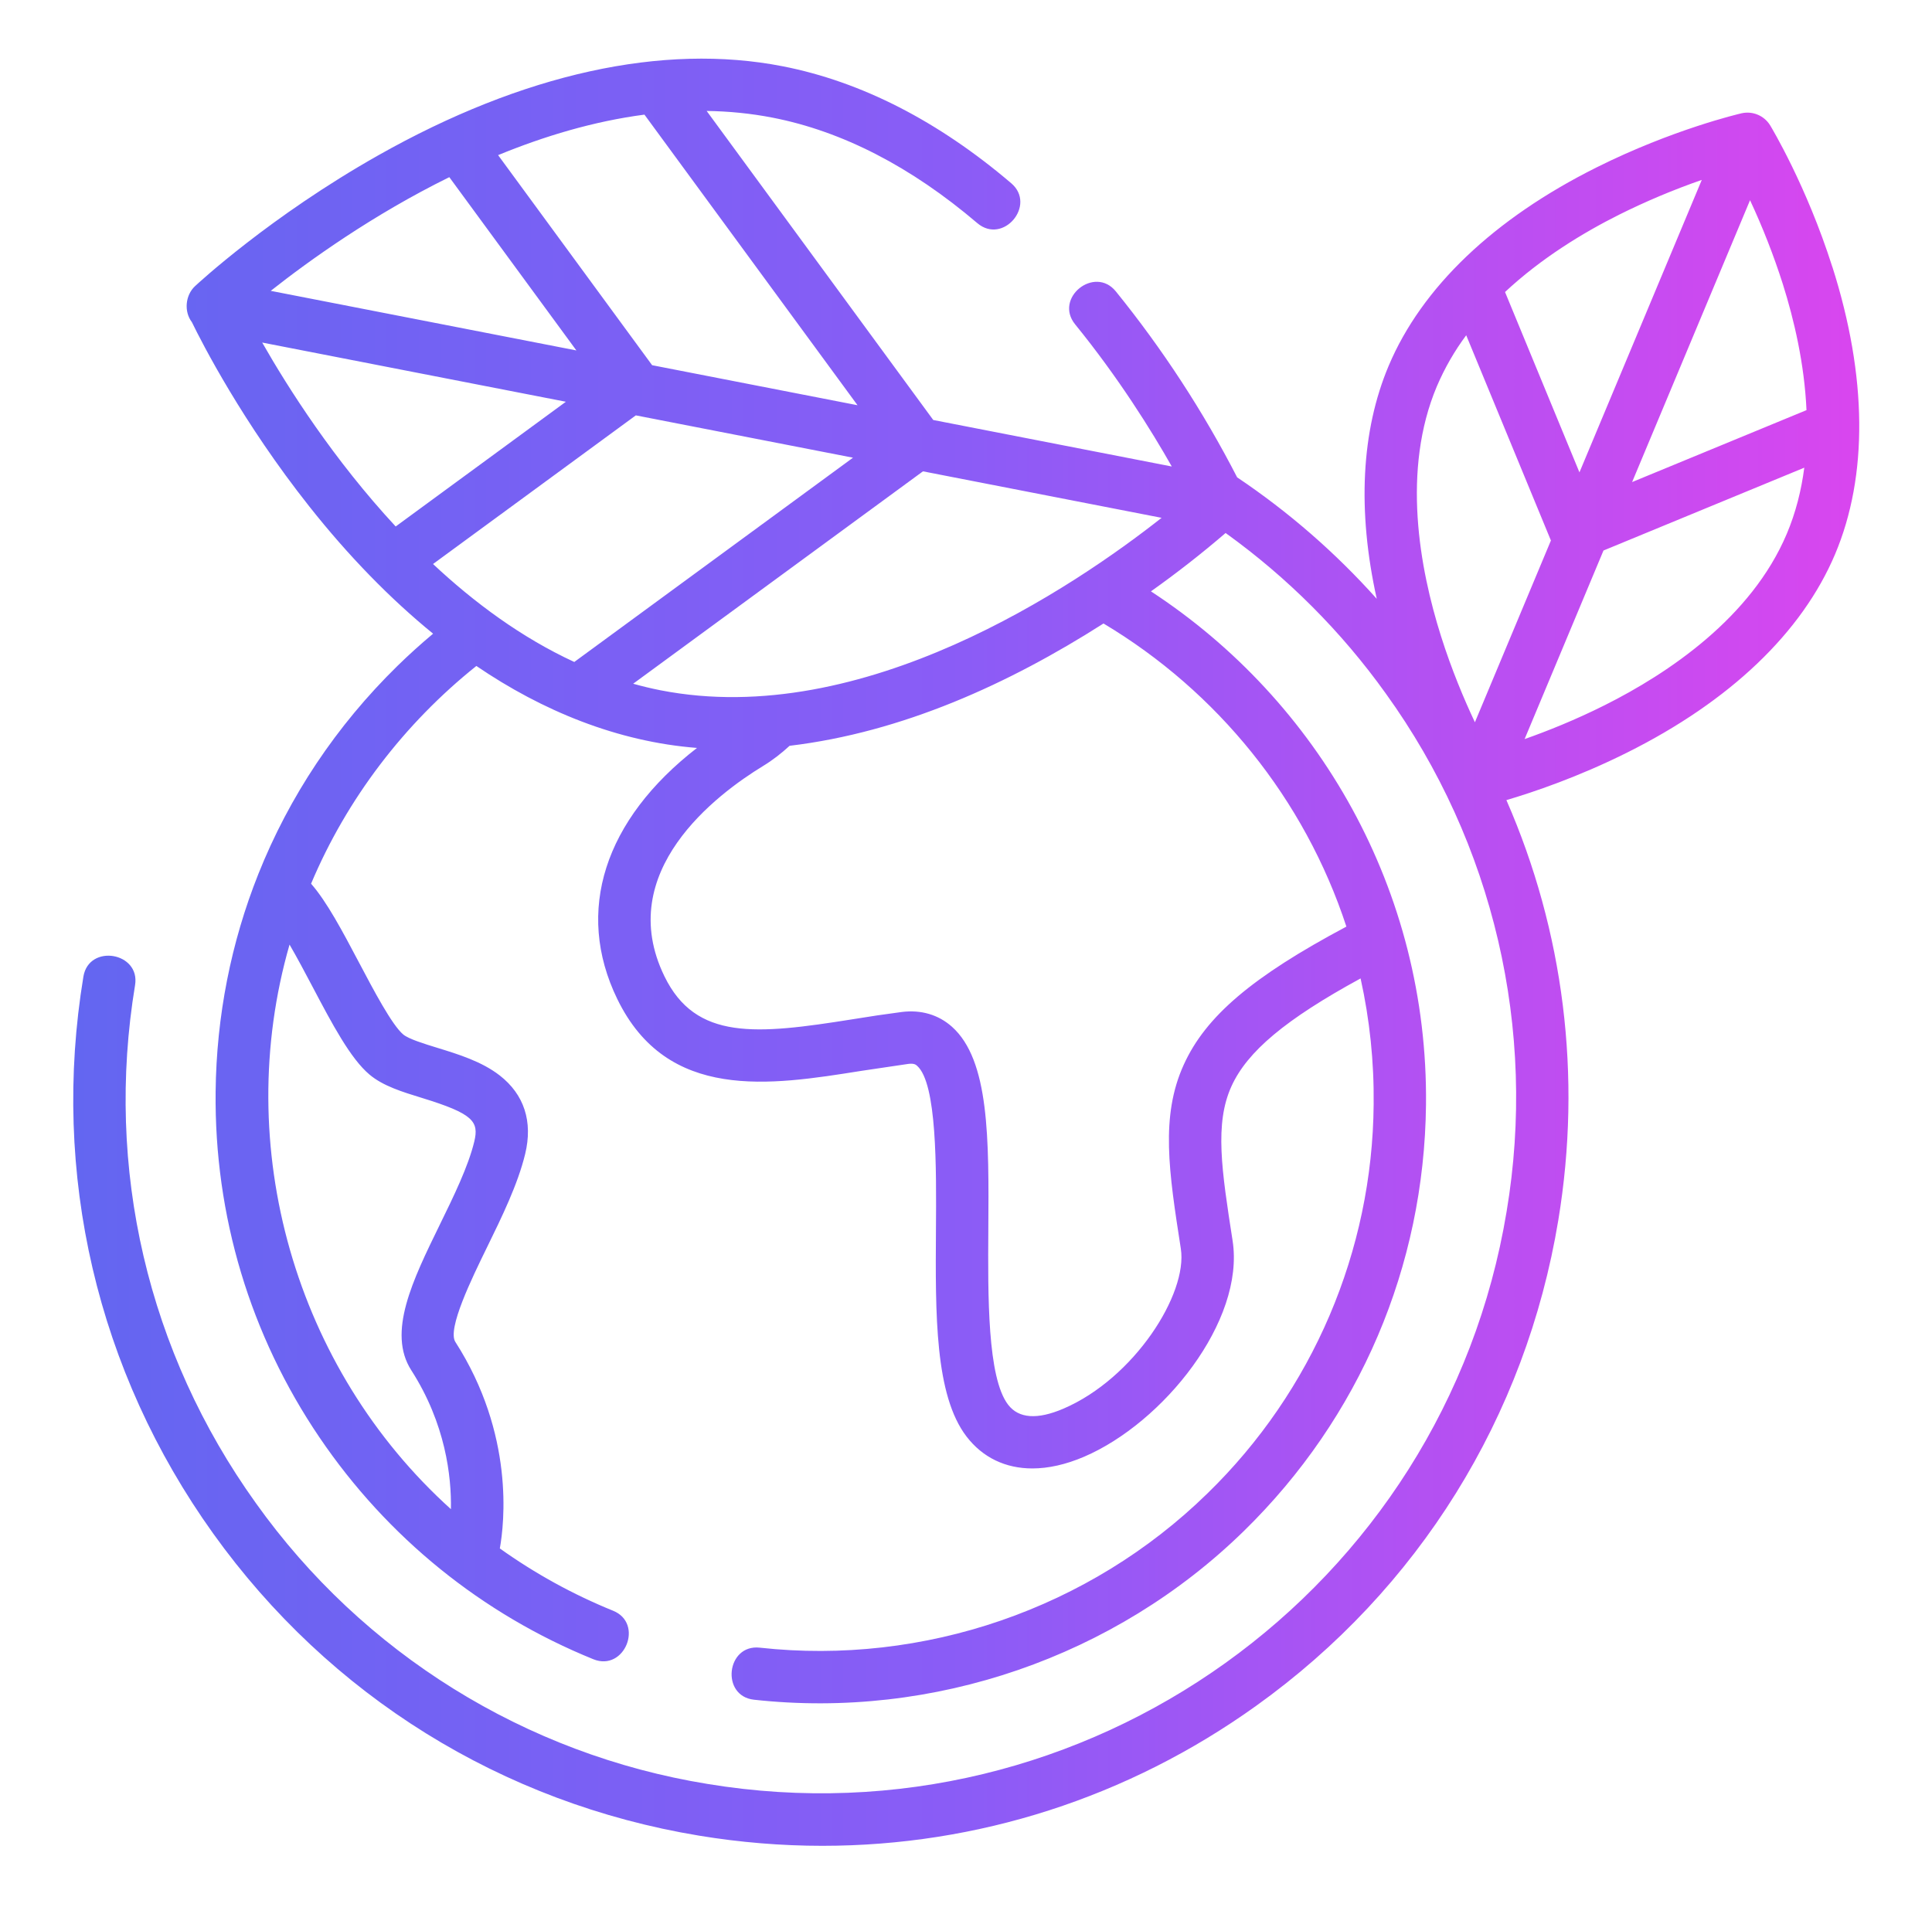
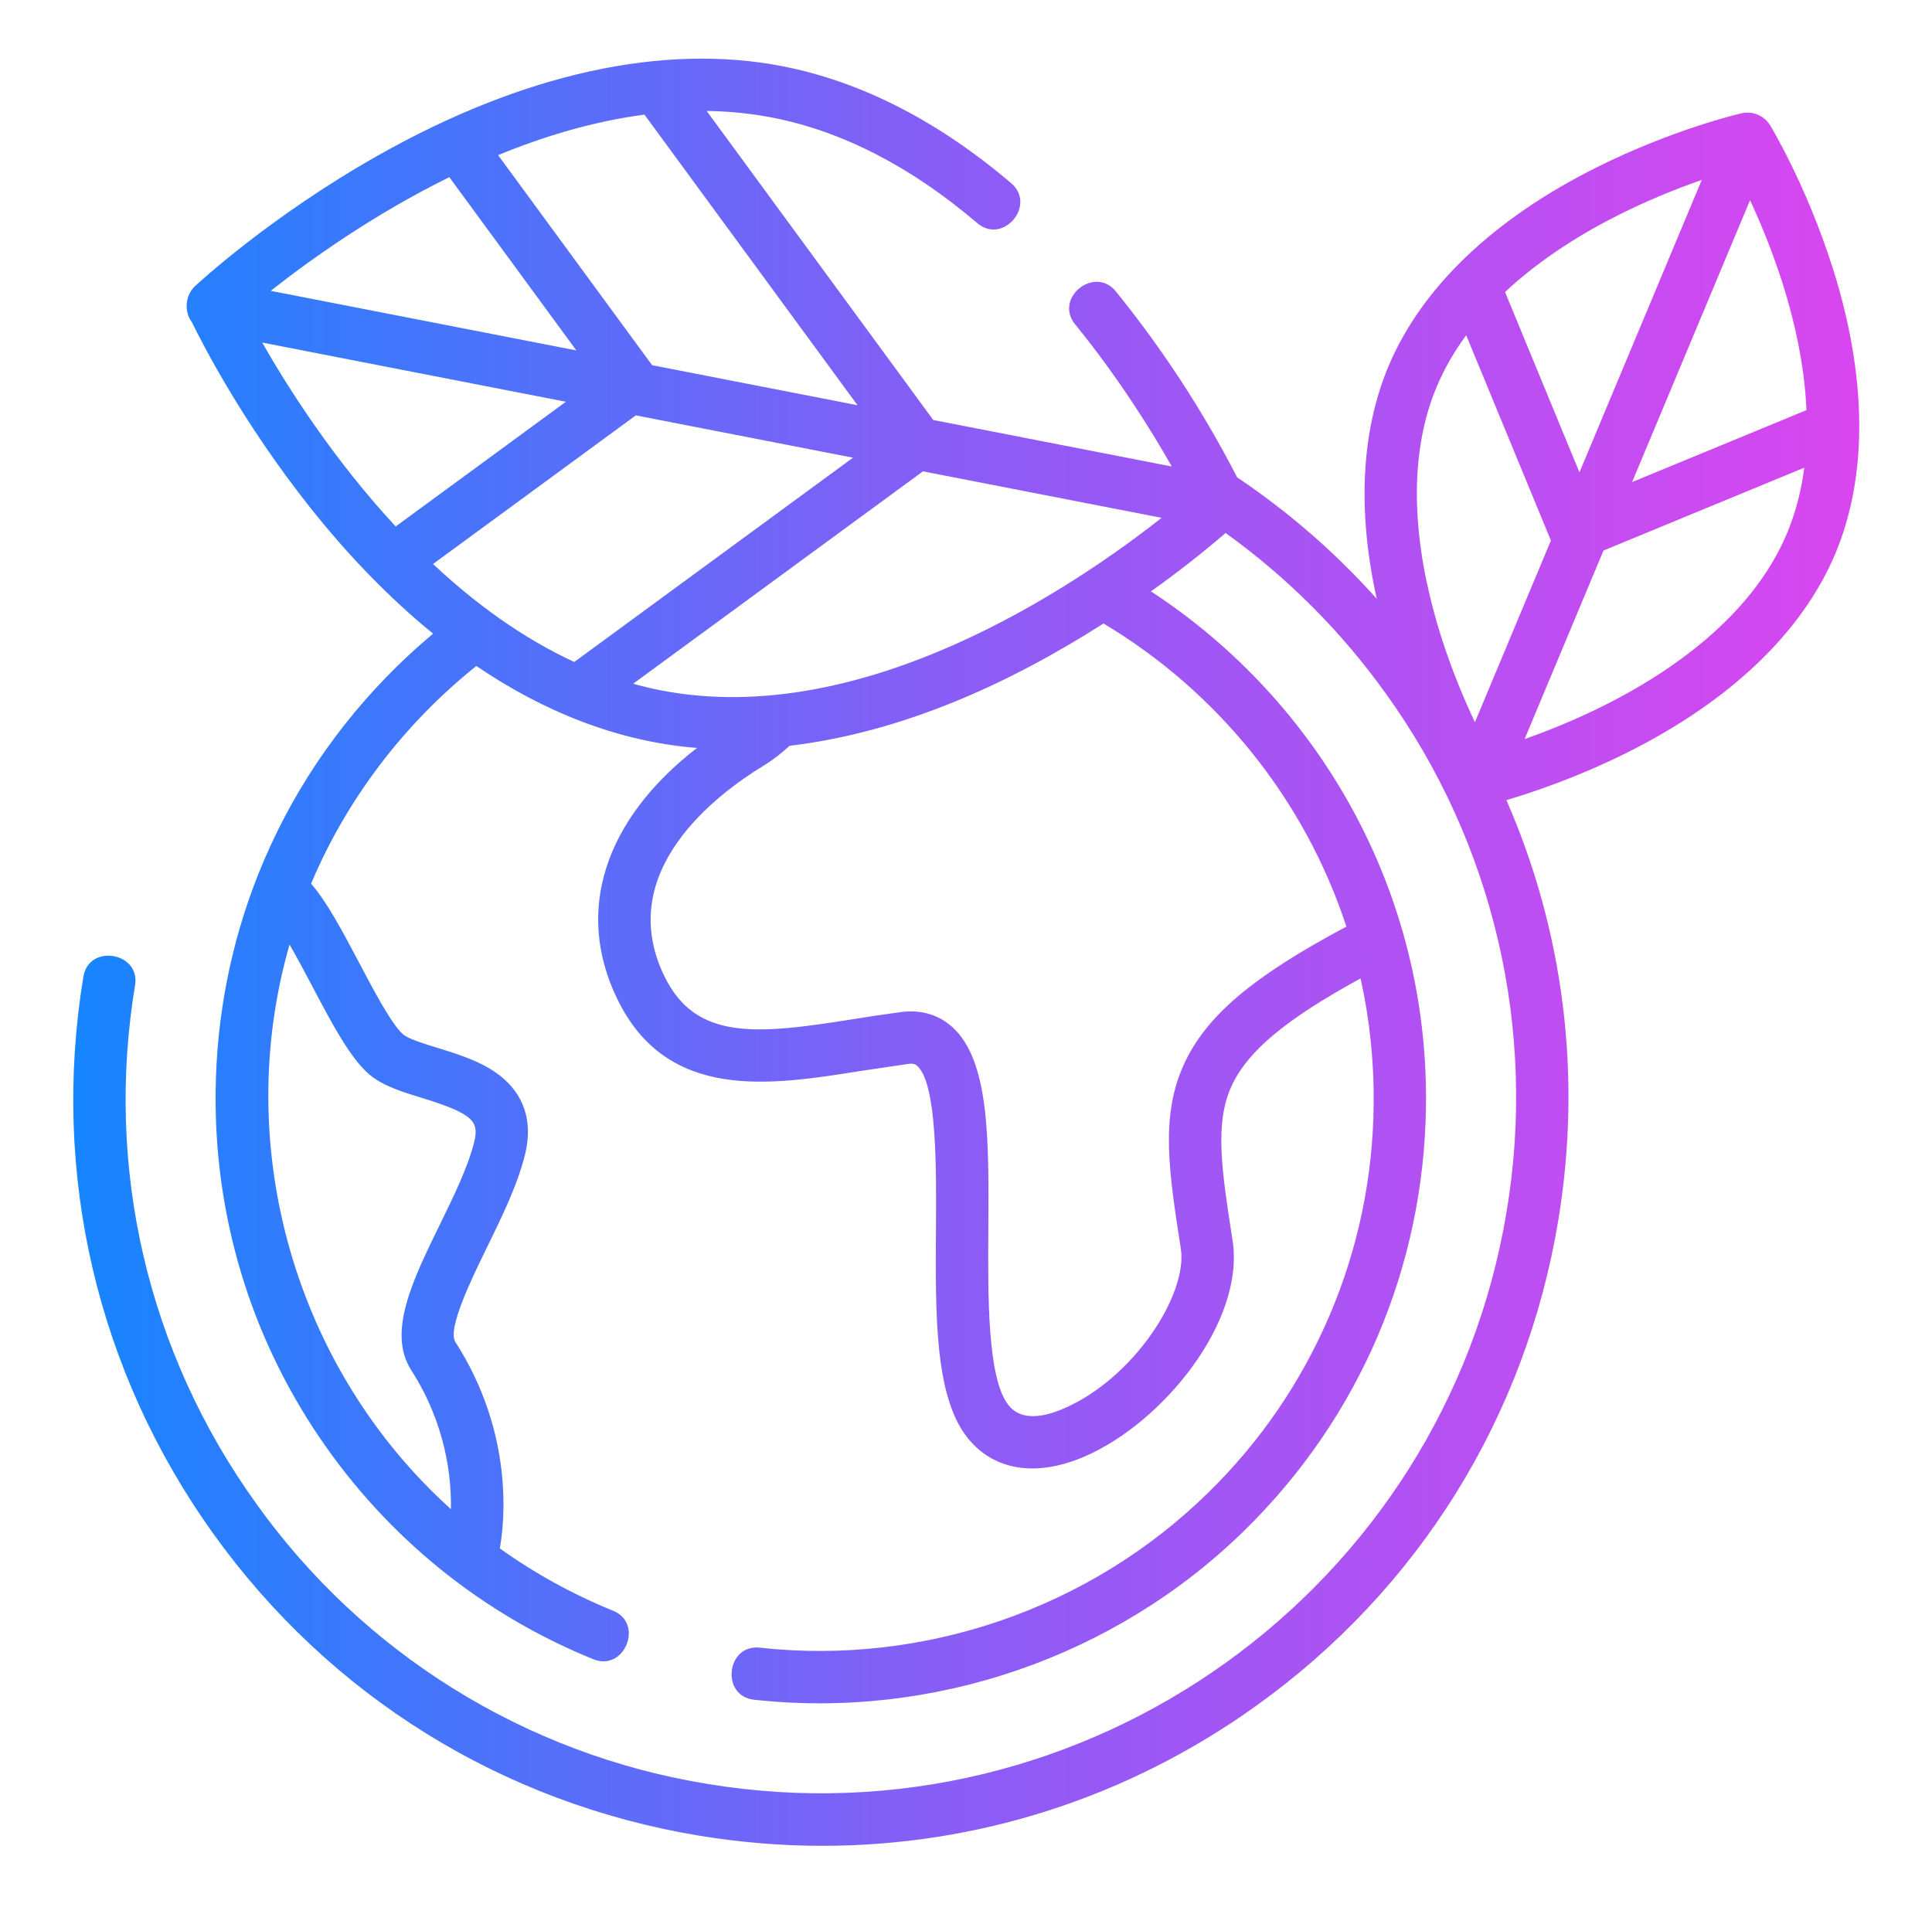
<svg xmlns="http://www.w3.org/2000/svg" width="76" height="75" fill="none">
  <path d="M72.08 10.502c-1.016-3.195-2.393-5.482-2.451-5.578a1.05 1.05 0 0 0-1.112-.469c-.109.025-2.709.632-5.708 2.129-4.049 2.021-6.877 4.72-8.18 7.802-1.084 2.567-1.24 5.706-.471 9.173a29.21 29.21 0 0 0-5.492-4.779 42.55 42.55 0 0 0-4.773-7.317c-.836-1.027-2.443.262-1.599 1.299 1.709 2.102 2.996 4.17 3.801 5.591l-9.383-1.829-8.914-12.159c.866.012 1.734.096 2.599.265 2.74.536 5.447 1.932 8.046 4.147 1.018.868 2.341-.712 1.336-1.568-2.872-2.447-5.895-3.995-8.987-4.601-4.719-.924-10.224.289-15.919 3.507-4.245 2.399-7.084 5.034-7.203 5.145-.38.355-.44.999-.122 1.414.416.854 1.994 3.935 4.62 7.252 1.548 1.956 3.181 3.629 4.869 5.005-.48.402-.947.823-1.399 1.265-2.414 2.361-4.261 5.145-5.475 8.19-1.072 2.69-1.649 5.584-1.681 8.566-.053 4.877 1.36 9.581 4.088 13.604 2.665 3.929 6.39 6.946 10.772 8.724 1.227.497 2.002-1.411.775-1.909a21.75 21.75 0 0 1-4.455-2.451c.176-.976.584-4.488-1.749-8.124-.327-.509.65-2.506 1.233-3.699.602-1.23 1.223-2.501 1.513-3.698.308-1.272-.039-2.339-1.002-3.088-.707-.55-1.633-.834-2.449-1.085-.53-.163-1.131-.348-1.345-.526-.442-.37-1.164-1.739-1.744-2.838-.644-1.219-1.257-2.38-1.882-3.094 1.408-3.344 3.67-6.303 6.502-8.567 2.587 1.762 5.54 2.979 8.679 3.225-3.64 2.82-4.818 6.422-3.134 9.882 1.965 4.04 6.011 3.395 9.58 2.826l1.868-.277c.23-.029.299.034.345.075.782.695.758 4.015.741 6.44-.023 3.354-.044 6.522 1.205 8.148.637.829 1.535 1.253 2.587 1.253.63 0 1.315-.152 2.034-.46 3.107-1.33 6.336-5.334 5.843-8.502-.43-2.77-.715-4.6-.044-6.075.621-1.365 2.122-2.629 5.079-4.242a21.75 21.75 0 0 1 .514 4.954 21.6 21.6 0 0 1-6.537 15.306c-4.64 4.54-11.162 6.781-17.614 6.07-1.314-.142-1.541 1.903-.225 2.048 7.062.778 14.202-1.677 19.279-6.645 4.546-4.447 7.087-10.398 7.156-16.757.092-8.432-4.234-15.901-10.82-20.204a40.2 40.2 0 0 0 2.937-2.296 27.41 27.41 0 0 1 6.303 6.317 27.16 27.16 0 0 1 4.751 20.379c-2.457 14.874-16.556 24.978-31.432 22.52a27.16 27.16 0 0 1-17.77-11.051C5.81 53.201 4.123 45.963 5.313 38.758c.214-1.296-1.817-1.637-2.032-.336-1.28 7.748.535 15.531 5.108 21.915S19.75 70.94 27.499 72.22c1.62.267 3.243.4 4.854.4 6.09 0 12.014-1.891 17.062-5.508 6.385-4.574 10.605-11.36 11.885-19.108.938-5.678.212-11.374-2.042-16.525 1.04-.307 2.811-.902 4.75-1.871 4.048-2.021 6.876-4.72 8.179-7.803s1.267-6.992-.105-11.303zM12.296 38.825c.766 1.453 1.491 2.826 2.244 3.456.533.446 1.276.674 2.062.916 2.013.619 2.247.923 2.054 1.719-.237.979-.808 2.148-1.361 3.278-1.064 2.177-2.068 4.231-1.116 5.716 1.35 2.105 1.582 4.177 1.559 5.465-6.135-5.532-8.633-14.27-6.348-22.212.303.519.621 1.123.906 1.662zm49.835-20.242l-2.927-7.094c1.424-1.332 3.077-2.335 4.485-3.041a27.5 27.5 0 0 1 3.255-1.37l-4.812 11.505zm6.711-10.706a27.64 27.64 0 0 1 1.288 3.293c.444 1.406.852 3.148.933 4.966l-6.86 2.83 4.639-11.089zm-12.315 7.312a9.81 9.81 0 0 1 1.15-1.999l3.332 8.075-2.99 7.151c-.42-.891-.915-2.062-1.335-3.392-.842-2.663-1.553-6.531-.158-9.834zm6.599 12.555c-1.154.579-2.255 1.018-3.152 1.334l3.103-7.419 7.899-3.259c-.115.885-.333 1.762-.689 2.603-1.395 3.302-4.665 5.489-7.161 6.741zm-37.142-.586a13.84 13.84 0 0 1-1.077-.258l11.4-8.356 9.387 1.829c-3.419 2.694-11.741 8.346-19.71 6.785zm-10.419-6.445c-2.438-2.628-4.225-5.437-5.251-7.236l11.946 2.329-6.694 4.907zm2.11-13.743l4.998 6.817-12.023-2.344c1.514-1.195 4.012-2.989 7.025-4.473zm7.978 7.398l-6.059-8.265c1.814-.745 3.761-1.332 5.757-1.593l8.382 11.433-8.08-1.575zm-.641 1.974l8.543 1.665-10.964 8.037c-2.068-.955-3.928-2.328-5.557-3.854l7.978-5.848zm27.95 20.114c-3.713 1.978-5.532 3.532-6.394 5.428-.927 2.035-.587 4.22-.117 7.244.278 1.783-1.842 5.103-4.618 6.293-1.027.44-1.759.388-2.176-.155-.818-1.065-.796-4.289-.779-6.879.024-3.583.046-6.678-1.432-7.993-.532-.473-1.212-.673-1.968-.58a57.54 57.54 0 0 0-1.939.287c-3.786.603-6.169.845-7.403-1.693-2-4.11 2.048-7.154 3.882-8.272.373-.227.72-.496 1.042-.794 4.431-.53 8.618-2.431 12.349-4.812 4.474 2.673 7.908 6.903 9.555 11.927z" fill="url(#A)" />
  <defs>
    <linearGradient id="A" x1="2.88" y1="37.632" x2="73.137" y2="37.632" gradientUnits="userSpaceOnUse">
-       <stop stop-color="#6366f1" />
+       <stop stop-color="#1685FF" />
      <stop offset=".5" stop-color="#8b5cf6" />
      <stop offset="1" stop-color="#d946ef" />
    </linearGradient>
  </defs>
</svg>
